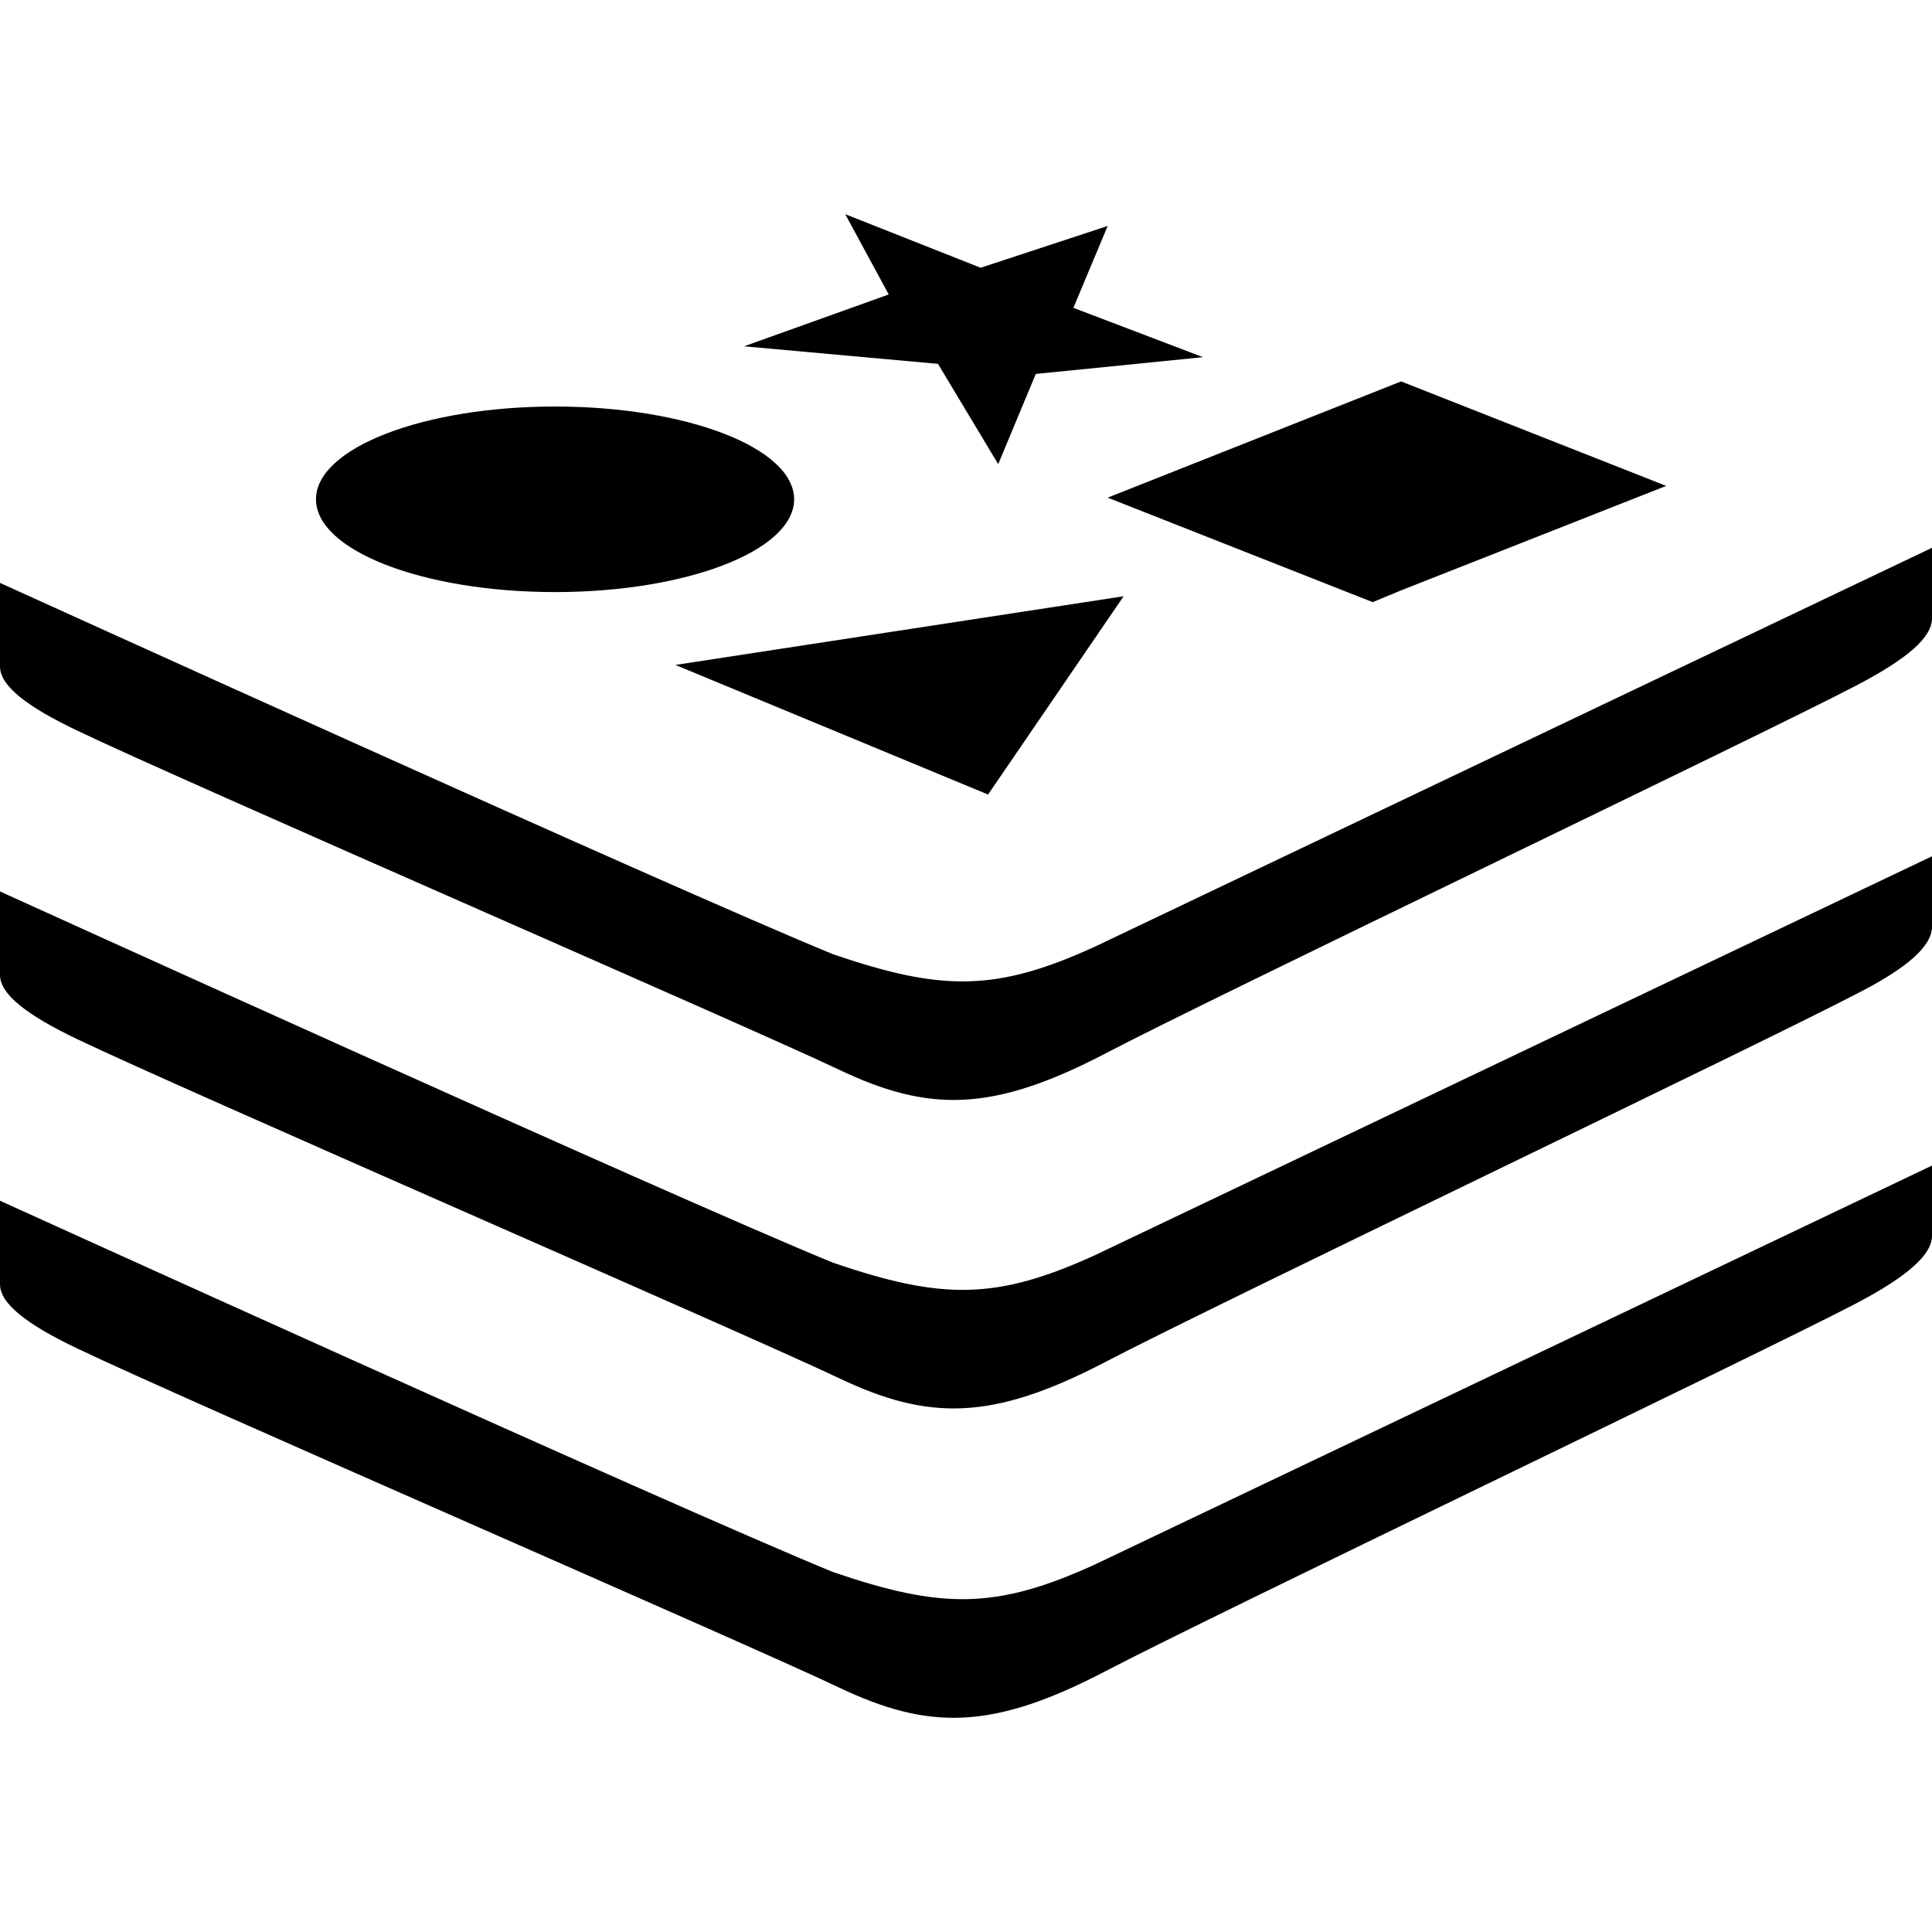
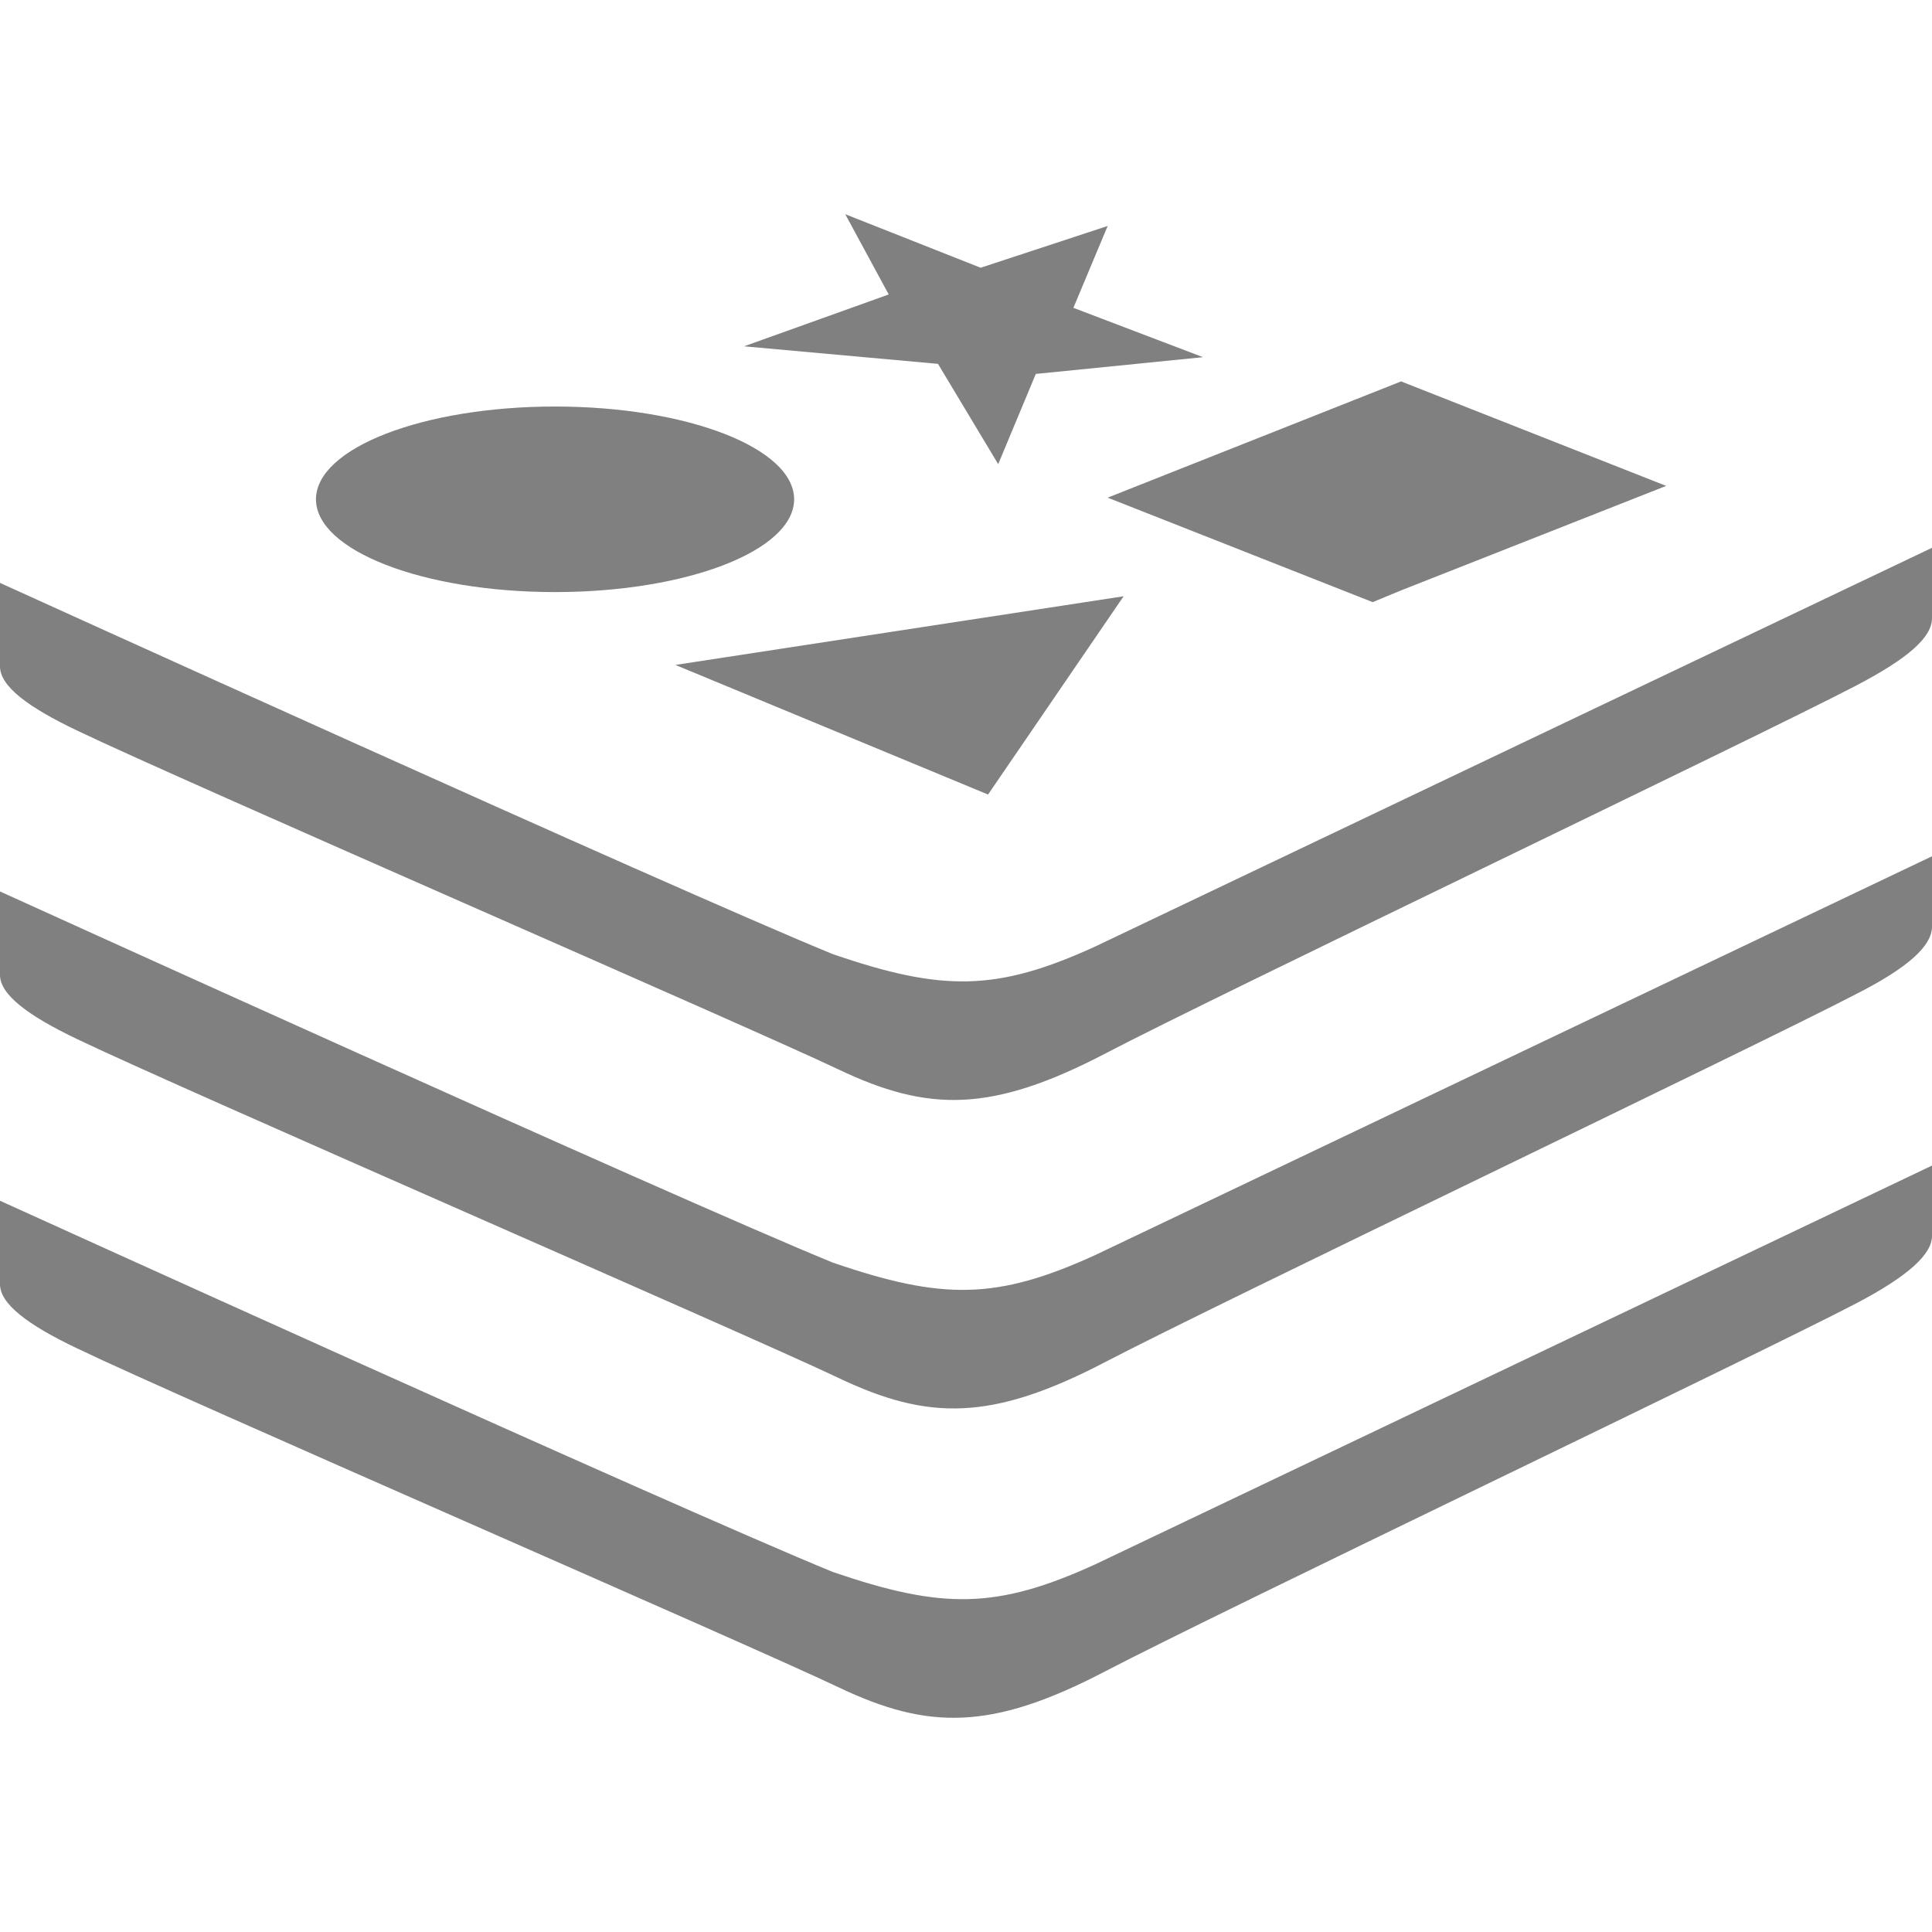
<svg xmlns="http://www.w3.org/2000/svg" role="img" viewBox="0 0 24 24">
-   <path d="M10.5 2.661l.54.997-1.797.644 2.409.218.748 1.246.467-1.121 2.077-.208-1.61-.613.426-1.017-1.578.519zm6.905 2.077L13.76 6.182l3.292 1.298.353-.146 3.293-1.298zm-10.51.312a2.97 1.153 0 0 0-2.97 1.152 2.97 1.153 0 0 0 2.97 1.153 2.97 1.153 0 0 0 2.97-1.153 2.97 1.153 0 0 0-2.97-1.152zM24 6.805s-8.983 4.278-10.395 4.953c-1.226.561-1.901.561-3.261.094C8.318 11.022 0 7.241 0 7.241v1.038c0 .24.332.499.966.8 1.277.613 8.34 3.677 9.45 4.206 1.112.53 1.9.54 3.313-.197 1.412-.738 8.049-3.905 9.326-4.57.654-.342.945-.602.945-.84zm-10.042.602L8.39 8.26l3.884 1.61zM24 10.637s-8.983 4.279-10.395 4.954c-1.226.56-1.901.56-3.261.093C8.318 14.854 0 11.074 0 11.074v1.038c0 .238.332.498.966.8 1.277.612 8.34 3.676 9.45 4.205 1.112.53 1.9.54 3.313-.197 1.412-.737 8.049-3.905 9.326-4.57.654-.332.945-.602.945-.84zm0 3.842l-10.395 4.954c-1.226.56-1.901.56-3.261.094C8.318 18.696 0 14.916 0 14.916v1.038c0 .239.332.499.966.8 1.277.613 8.34 3.676 9.45 4.206 1.112.53 1.9.54 3.313-.198 1.412-.737 8.049-3.904 9.326-4.569.654-.343.945-.613.945-.841z" />
+   <path fill="grey" d="M10.5 2.661l.54.997-1.797.644 2.409.218.748 1.246.467-1.121 2.077-.208-1.61-.613.426-1.017-1.578.519zm6.905 2.077L13.76 6.182l3.292 1.298.353-.146 3.293-1.298zm-10.51.312a2.97 1.153 0 0 0-2.97 1.152 2.97 1.153 0 0 0 2.97 1.153 2.97 1.153 0 0 0 2.97-1.153 2.97 1.153 0 0 0-2.97-1.152zM24 6.805s-8.983 4.278-10.395 4.953c-1.226.561-1.901.561-3.261.094C8.318 11.022 0 7.241 0 7.241v1.038c0 .24.332.499.966.8 1.277.613 8.34 3.677 9.45 4.206 1.112.53 1.9.54 3.313-.197 1.412-.738 8.049-3.905 9.326-4.57.654-.342.945-.602.945-.84zm-10.042.602L8.39 8.26l3.884 1.61zM24 10.637s-8.983 4.279-10.395 4.954c-1.226.56-1.901.56-3.261.093C8.318 14.854 0 11.074 0 11.074v1.038c0 .238.332.498.966.8 1.277.612 8.34 3.676 9.45 4.205 1.112.53 1.9.54 3.313-.197 1.412-.737 8.049-3.905 9.326-4.57.654-.332.945-.602.945-.84zm0 3.842l-10.395 4.954c-1.226.56-1.901.56-3.261.094C8.318 18.696 0 14.916 0 14.916v1.038c0 .239.332.499.966.8 1.277.613 8.34 3.676 9.45 4.206 1.112.53 1.9.54 3.313-.198 1.412-.737 8.049-3.904 9.326-4.569.654-.343.945-.613.945-.841z" />
</svg>
